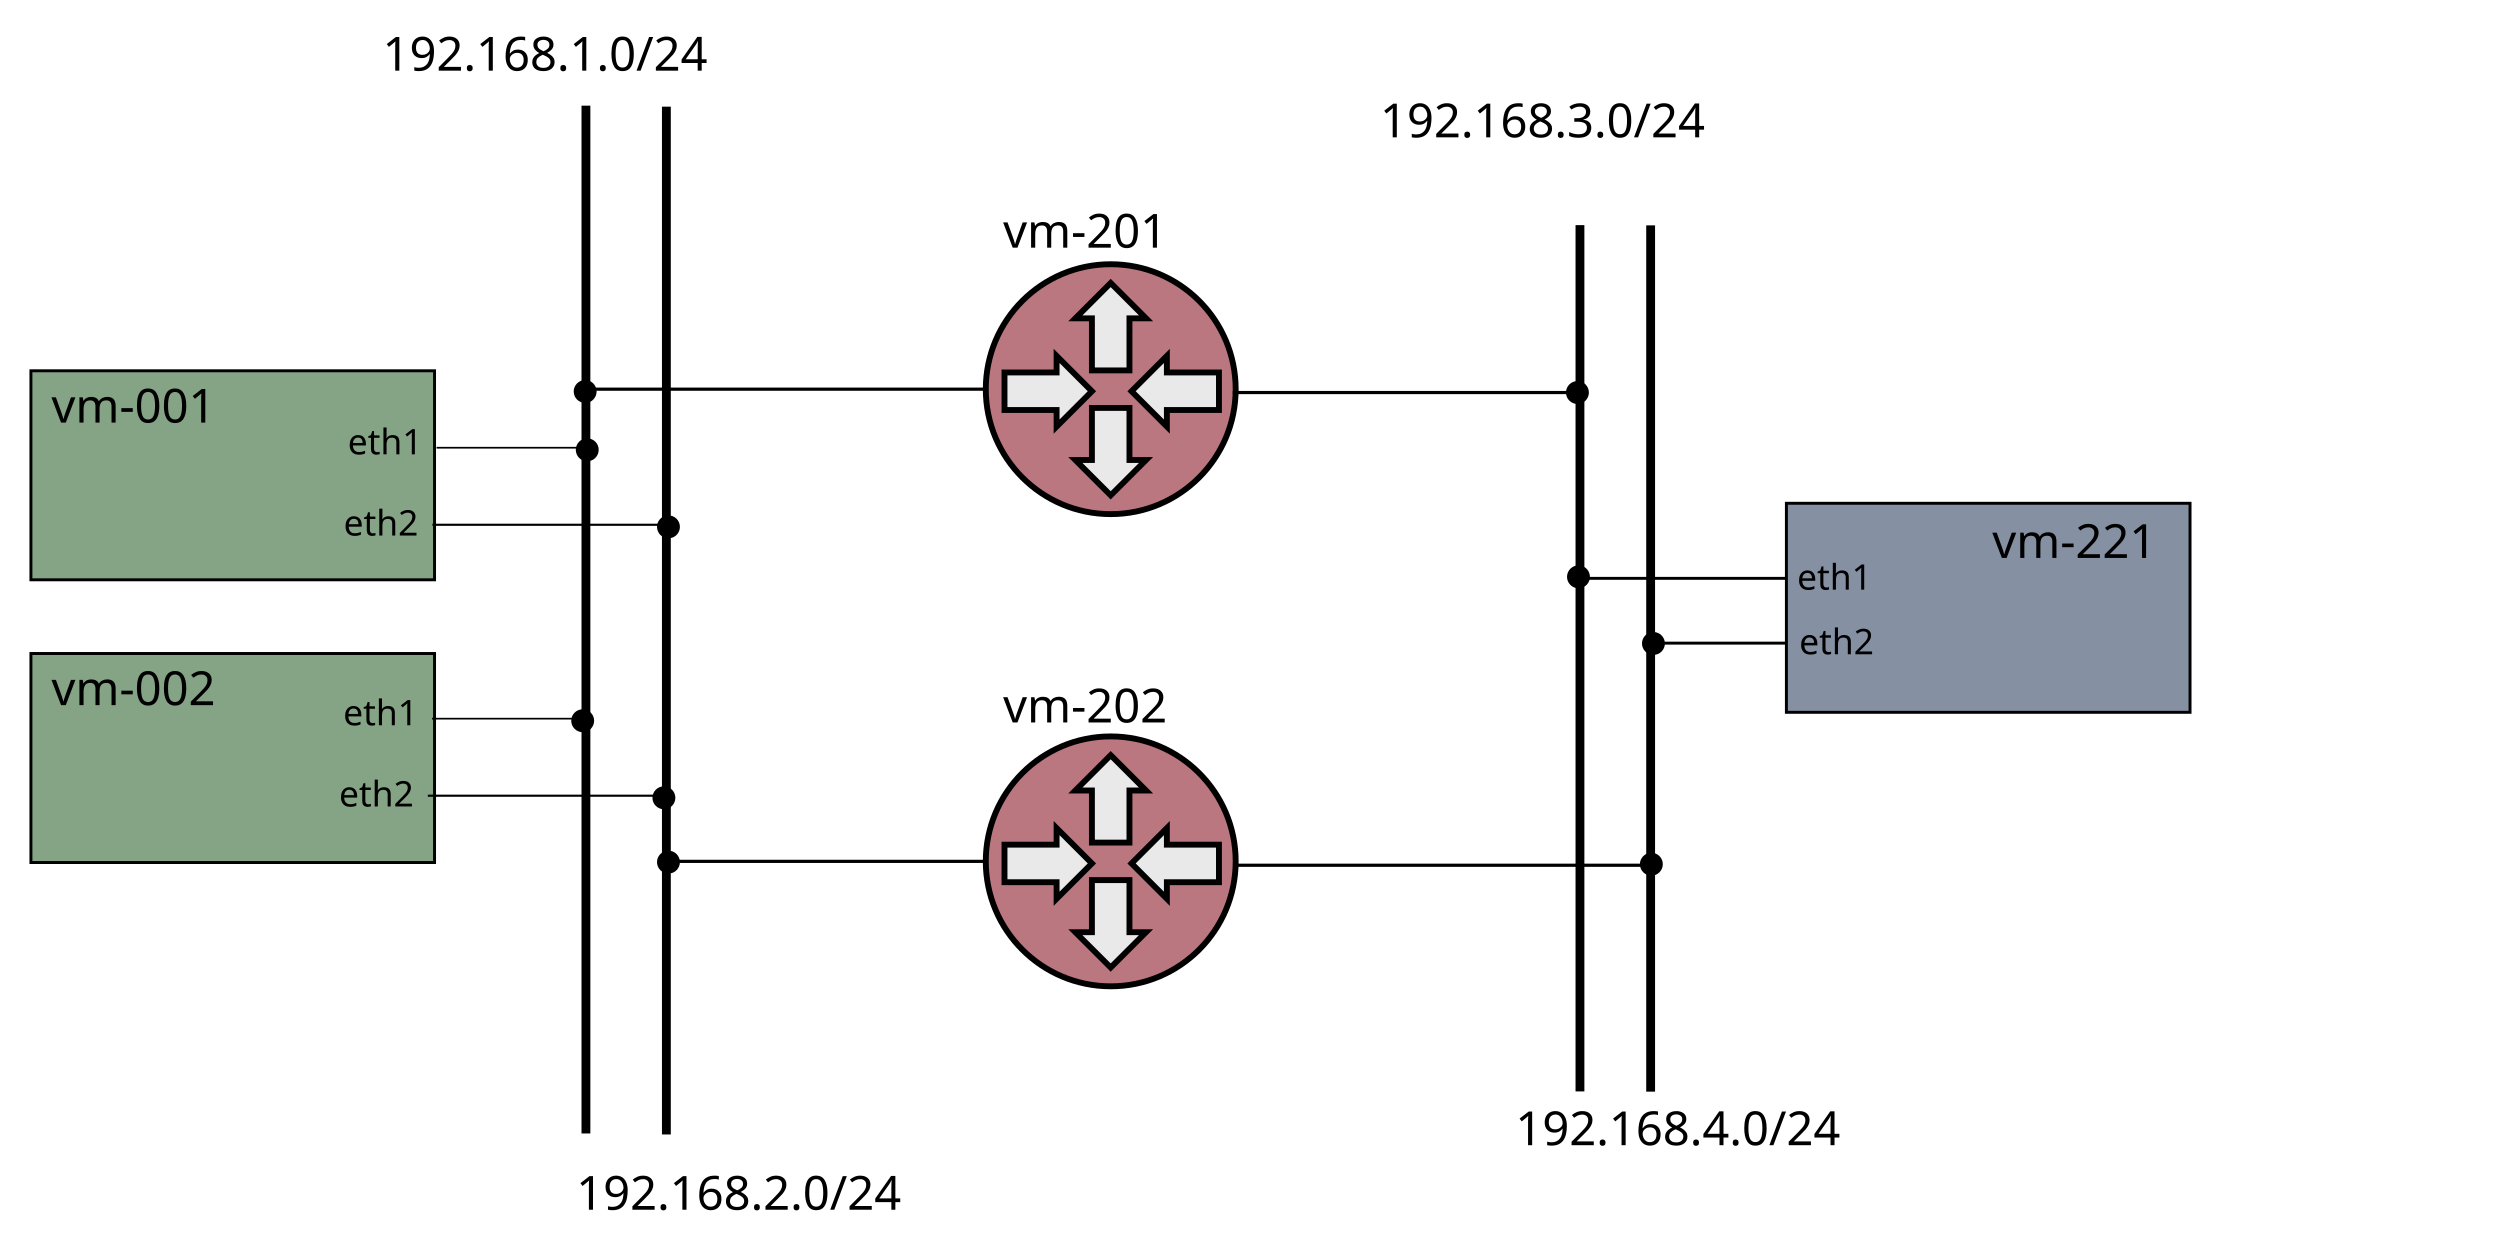
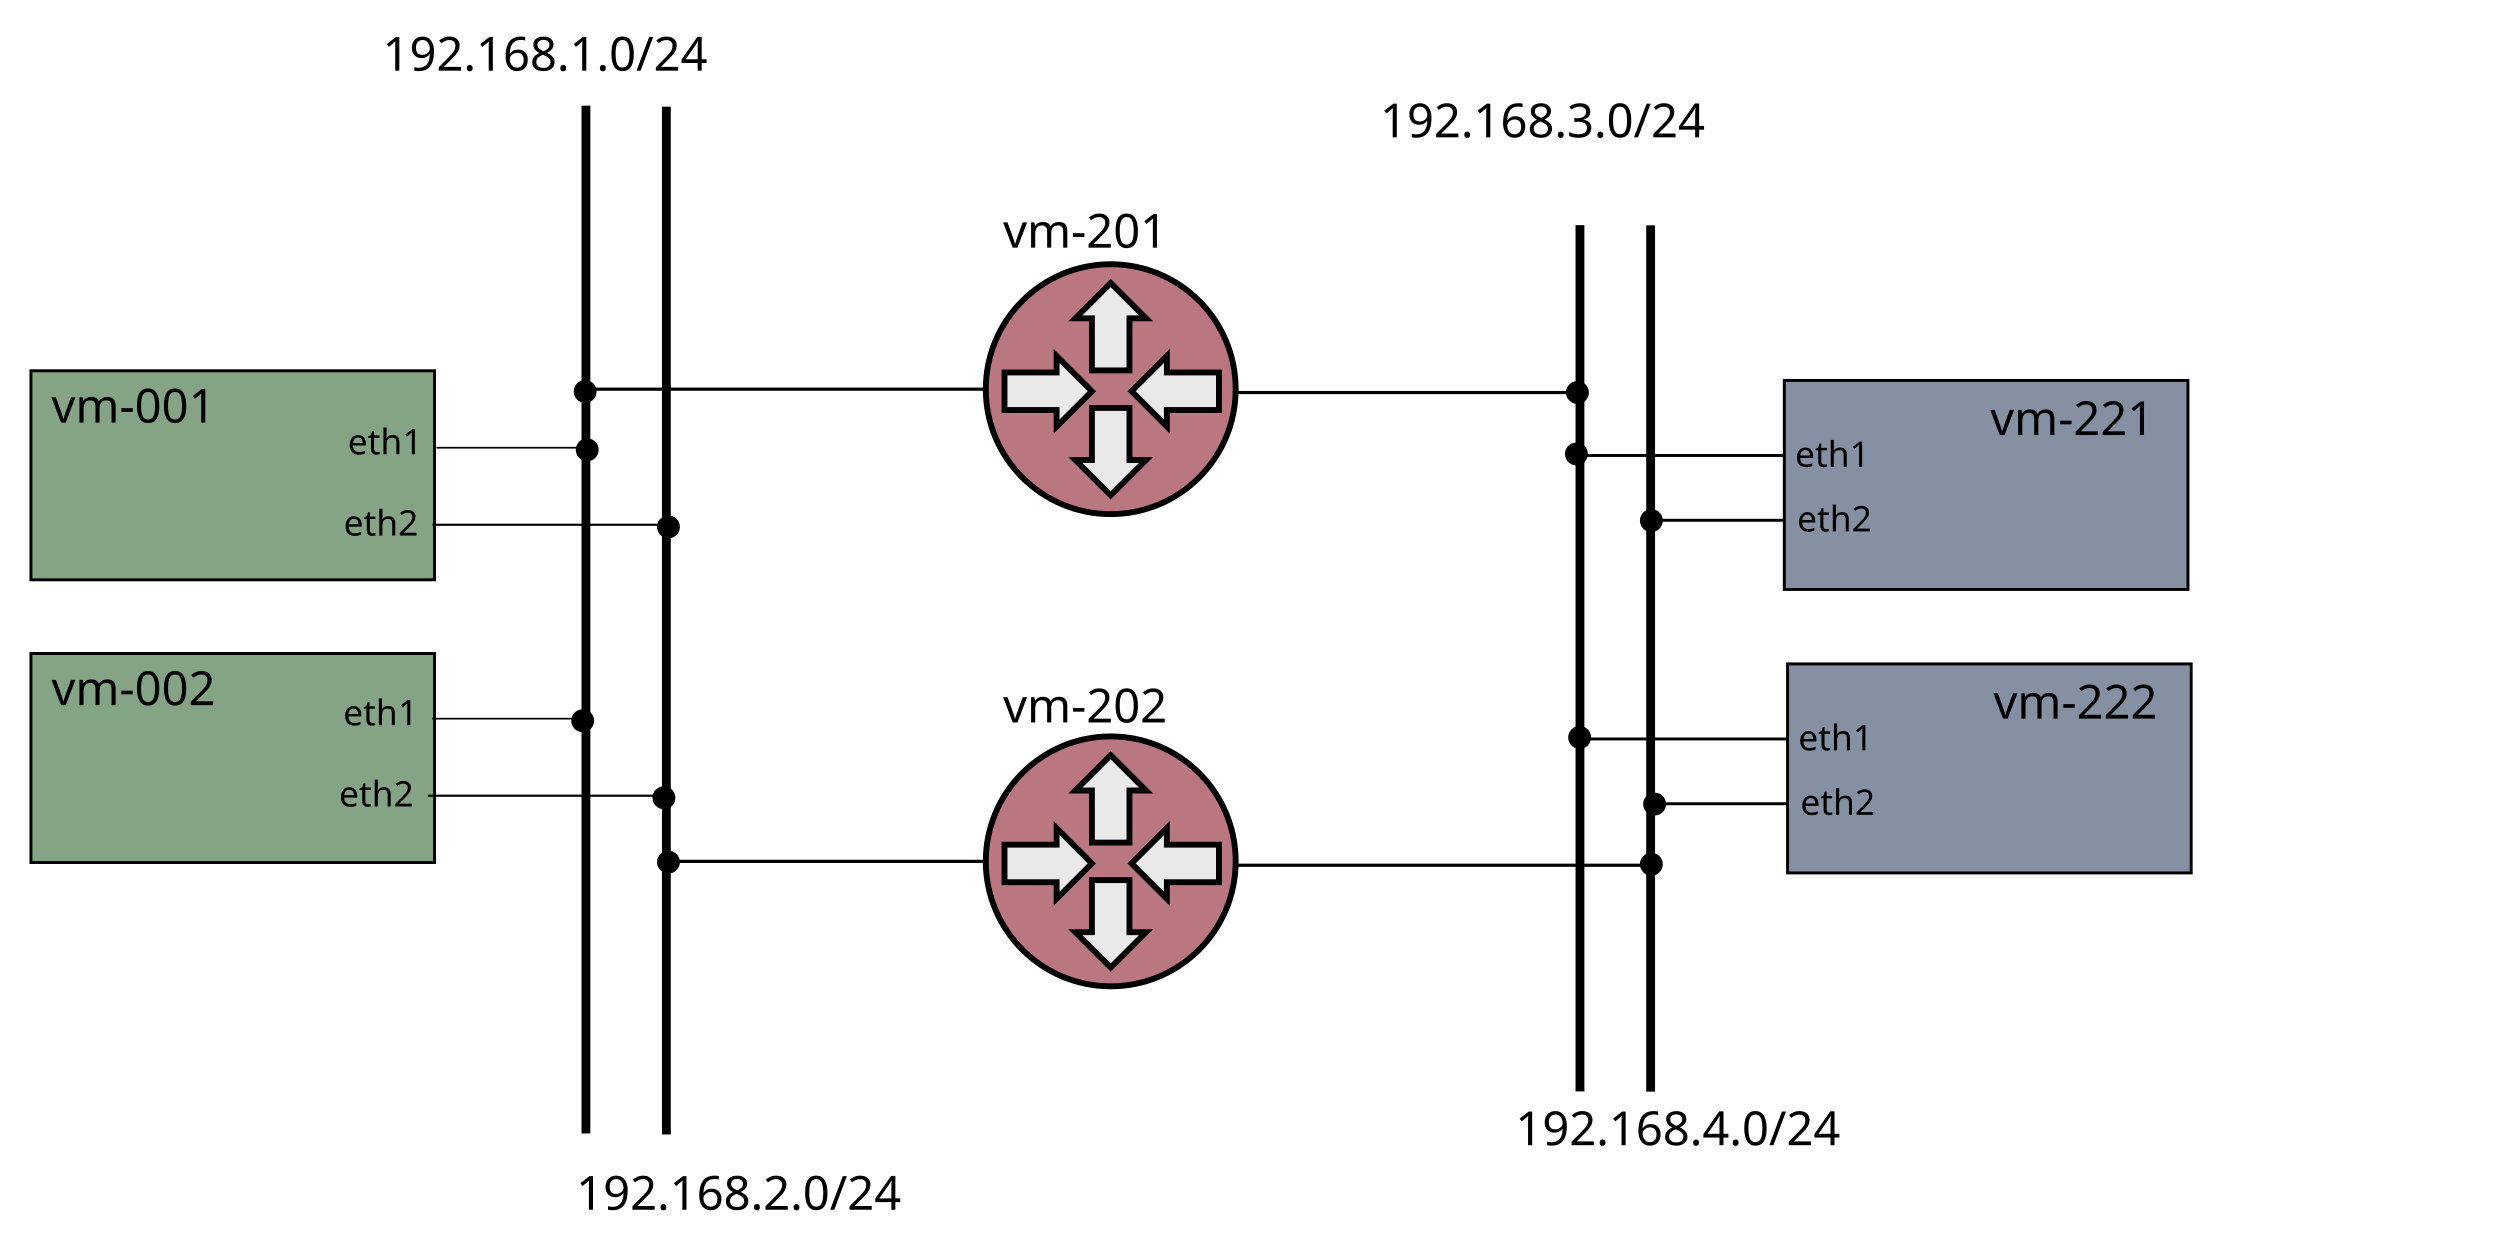
<svg xmlns="http://www.w3.org/2000/svg" xmlns:xlink="http://www.w3.org/1999/xlink" width="848.901" height="422.268" viewBox="0 0 848.901 422.268" version="1.1" id="SVGRoot">
  <defs id="defs3737">
    <marker style="overflow:visible" id="marker25091" refX="0" refY="0" orient="auto">
      <path transform="matrix(0.8,0,0,0.8,5.92,0.8)" style="fill:#000000;fill-opacity:1;fill-rule:evenodd;stroke:#000000;stroke-width:1pt;stroke-opacity:1" d="m -2.5,-1 c 0,2.76 -2.24,5 -5,5 -2.76,0 -5,-2.24 -5,-5 0,-2.76 2.24,-5 5,-5 2.76,0 5,2.24 5,5 z" id="path25089" />
    </marker>
  </defs>
  <g id="layer1" transform="translate(-186.8782,-267.4137)">
    <use height="100%" width="100%" transform="translate(-22,59.71573)" id="use18123" xlink:href="#path997" y="0" x="0" />
    <path id="path18129" d="m 385.837,303.293 v 349" style="fill:none;stroke:#000000;stroke-width:3;stroke-linecap:butt;stroke-linejoin:miter;stroke-miterlimit:4;stroke-dasharray:none;stroke-opacity:1" />
    <path id="path18129-7" d="m 413.152,303.632 v 349" style="fill:none;stroke:#000000;stroke-width:3;stroke-linecap:butt;stroke-linejoin:miter;stroke-miterlimit:4;stroke-dasharray:none;stroke-opacity:1" />
    <rect style="fill:#85a385;fill-opacity:1;stroke:#000000;stroke-width:1;stroke-miterlimit:4;stroke-dasharray:none;stroke-opacity:1" id="rect5305" width="137.057" height="70.974" x="197.378" y="393.318" />
    <use x="0" y="0" xlink:href="#rect5305" id="use1051" transform="translate(0,96)" width="100%" height="100%" />
    <path style="fill:none;stroke:#000000;stroke-width:1.086px;stroke-linecap:butt;stroke-linejoin:miter;stroke-opacity:1;marker-end:url(#marker16706)" d="M 562,399.561 H 386.13" id="path3368" />
    <path style="fill:none;stroke:#000000;stroke-width:0.579px;stroke-linecap:butt;stroke-linejoin:miter;stroke-opacity:1;marker-end:url(#marker16706)" d="M 385.122,419.442 H 335.117" id="path3368-7" />
    <path style="fill:none;stroke:#000000;stroke-width:0.728px;stroke-linecap:butt;stroke-linejoin:miter;stroke-opacity:1;marker-end:url(#marker16706)" d="M 412.699,445.605 H 333.703" id="path3368-2" />
    <circle style="fill:#000000;fill-rule:evenodd" id="path14483-1-2" cx="413.86" cy="446.312" r="3.889" />
-     <circle style="fill:#000000;fill-rule:evenodd" id="path14483-1-2-1" cx="748.321" cy="485.91" r="3.889" />
-     <circle style="fill:#000000;fill-rule:evenodd" id="path14483-1-2-9" cx="722.865" cy="463.282" r="3.889" />
    <circle style="fill:#000000;fill-rule:evenodd" id="path14483-1-6" cx="386.282" cy="420.149" r="3.889" />
    <g id="g886" transform="translate(-33.47518,39.5614)">
      <circle r="42.426" cy="360" cx="597.513" id="path3007" style="color:#000000;display:inline;overflow:visible;visibility:visible;fill:#ba7780;fill-opacity:1;fill-rule:nonzero;stroke:#000000;stroke-width:2;stroke-linecap:butt;stroke-linejoin:miter;stroke-miterlimit:4;stroke-dasharray:none;stroke-dashoffset:0;stroke-opacity:1;marker:none;enable-background:accumulate" />
      <path id="rect2984" d="m 579.129,348.703 v 5.625 h -17.688 v 12.75 h 17.688 v 5.625 l 12,-12 z" style="color:#000000;display:inline;overflow:visible;visibility:visible;fill:#e9e9e9;fill-opacity:1;fill-rule:nonzero;stroke:#000000;stroke-width:2;stroke-linecap:butt;stroke-linejoin:miter;stroke-miterlimit:4;stroke-dashoffset:0;stroke-opacity:1;marker:none;enable-background:accumulate" />
      <path style="color:#000000;display:inline;overflow:visible;visibility:visible;fill:#e9e9e9;fill-opacity:1;fill-rule:nonzero;stroke:#000000;stroke-width:2;stroke-linecap:butt;stroke-linejoin:miter;stroke-miterlimit:4;stroke-dashoffset:0;stroke-opacity:1;marker:none;enable-background:accumulate" d="m 616.575,348.703 v 5.625 h 17.688 v 12.75 h -17.688 v 5.625 l -12,-12 z" id="path3001" />
      <path id="path3003" d="m 609.499,335.939 h -5.625 v 17.688 h -12.75 v -17.688 h -5.625 l 12,-12 z" style="color:#000000;display:inline;overflow:visible;visibility:visible;fill:#e9e9e9;fill-opacity:1;fill-rule:nonzero;stroke:#000000;stroke-width:2;stroke-linecap:butt;stroke-linejoin:miter;stroke-miterlimit:4;stroke-dashoffset:0;stroke-opacity:1;marker:none;enable-background:accumulate" />
      <path style="color:#000000;display:inline;overflow:visible;visibility:visible;fill:#e9e9e9;fill-opacity:1;fill-rule:nonzero;stroke:#000000;stroke-width:2;stroke-linecap:butt;stroke-linejoin:miter;stroke-miterlimit:4;stroke-dashoffset:0;stroke-opacity:1;marker:none;enable-background:accumulate" d="m 609.499,384.053 h -5.625 v -17.688 h -12.75 v 17.688 h -5.625 l 12,12 z" id="path3005" />
    </g>
    <use x="0" y="0" xlink:href="#path3368" id="use3404" transform="matrix(0.9654632,0,0,1,40.70258,160.3365)" width="100%" height="100%" />
    <use x="0" y="0" xlink:href="#path3368" id="use3404-4" transform="matrix(0.6574547,0,0,-1,351.6135,800.2648)" width="100%" height="100%" />
    <use x="0" y="0" xlink:href="#path3368" id="use3404-4-3" transform="matrix(0.9288147,0,0,-1,225.1667,960.778)" width="100%" height="100%" />
    <use x="0" y="0" xlink:href="#g886" id="use16714" transform="translate(0,160.3365)" width="100%" height="100%" />
    <text xml:space="preserve" style="font-style:normal;font-weight:normal;font-size:16px;line-height:1.25;font-family:sans-serif;letter-spacing:0px;word-spacing:0px;fill:#000000;fill-opacity:1;stroke:none" x="204.354" y="410.911" id="text16734">
      <tspan id="tspan16732" x="204.354" y="410.911">vm-001</tspan>
    </text>
    <text xml:space="preserve" style="font-style:normal;font-weight:normal;font-size:16px;line-height:1.25;font-family:sans-serif;letter-spacing:0px;word-spacing:0px;fill:#000000;fill-opacity:1;stroke:none" x="316.784" y="291.41" id="text16742">
      <tspan id="tspan16740" x="316.784" y="291.41">192.168.1.0/24</tspan>
    </text>
    <text id="text16746" y="678.197" x="382.545" style="font-style:normal;font-weight:normal;font-size:16px;line-height:1.25;font-family:sans-serif;letter-spacing:0px;word-spacing:0px;fill:#000000;fill-opacity:1;stroke:none" xml:space="preserve">
      <tspan y="678.197" x="382.545" id="tspan16744">192.168.2.0/24</tspan>
    </text>
    <text id="text16750" y="506.842" x="204.354" style="font-style:normal;font-weight:normal;font-size:16px;line-height:1.25;font-family:sans-serif;letter-spacing:0px;word-spacing:0px;fill:#000000;fill-opacity:1;stroke:none" xml:space="preserve">
      <tspan y="506.842" x="204.354" id="tspan16748">vm-002</tspan>
    </text>
    <text xml:space="preserve" style="font-style:normal;font-weight:normal;font-size:16px;line-height:1.25;font-family:sans-serif;letter-spacing:0px;word-spacing:0px;fill:#000000;fill-opacity:1;stroke:none" x="527.502" y="351.514" id="text16762">
      <tspan id="tspan16760" x="527.502" y="351.514">vm-201</tspan>
    </text>
    <text id="text16766" y="512.734" x="527.502" style="font-style:normal;font-weight:normal;font-size:16px;line-height:1.25;font-family:sans-serif;letter-spacing:0px;word-spacing:0px;fill:#000000;fill-opacity:1;stroke:none" xml:space="preserve">
      <tspan y="512.734" x="527.502" id="tspan16764">vm-202</tspan>
    </text>
-     <path id="path25025" d="M 847.779,485.797 H 745.249" style="fill:none;stroke:#000000;stroke-width:1px;stroke-linecap:butt;stroke-linejoin:miter;stroke-opacity:1;marker-end:url(#marker24992)" />
    <path id="path25029" d="M 747.37,343.937 V 638.093" style="fill:none;stroke:#000000;stroke-width:3;stroke-linecap:butt;stroke-linejoin:miter;stroke-miterlimit:4;stroke-dasharray:none;stroke-opacity:1" />
-     <path style="fill:none;stroke:#000000;stroke-width:0.99px;stroke-linecap:butt;stroke-linejoin:miter;stroke-opacity:1;marker-end:url(#marker24992)" d="M 823.779,463.797 H 723.37" id="path16784" />
    <path style="fill:none;stroke:#000000;stroke-width:3;stroke-linecap:butt;stroke-linejoin:miter;stroke-miterlimit:4;stroke-dasharray:none;stroke-opacity:1" d="M 723.37,343.857 V 638.014" id="path16822" />
-     <rect y="438.31" x="793.469" height="70.974" width="137.057" id="rect16780" style="fill:#8591a3;fill-opacity:1;stroke:#000000;stroke-width:1;stroke-miterlimit:4;stroke-dasharray:none;stroke-opacity:1" />
-     <text id="text25191" y="456.873" x="863.377" style="font-style:normal;font-weight:normal;font-size:16px;line-height:1.25;font-family:sans-serif;letter-spacing:0px;word-spacing:0px;fill:#000000;fill-opacity:1;stroke:none" xml:space="preserve">
-       <tspan y="456.873" x="863.377" id="tspan25189">vm-221</tspan>
-     </text>
    <text xml:space="preserve" style="font-style:normal;font-weight:normal;font-size:16px;line-height:1.25;font-family:sans-serif;letter-spacing:0px;word-spacing:0px;fill:#000000;fill-opacity:1;stroke:none" x="655.488" y="314.037" id="text25203">
      <tspan id="tspan25201" x="655.488" y="314.037">192.168.3.0/24</tspan>
    </text>
    <text id="text25207" y="656.277" x="701.45" style="font-style:normal;font-weight:normal;font-size:16px;line-height:1.25;font-family:sans-serif;letter-spacing:0px;word-spacing:0px;fill:#000000;fill-opacity:1;stroke:none" xml:space="preserve">
      <tspan y="656.277" x="701.45" id="tspan25205">192.168.4.0/24</tspan>
    </text>
    <text xml:space="preserve" style="font-style:normal;font-weight:normal;font-size:12px;line-height:1.25;font-family:sans-serif;letter-spacing:0px;word-spacing:0px;fill:#000000;fill-opacity:1;stroke:none" x="304.965" y="421.688" id="text25215">
      <tspan id="tspan25213" x="304.965" y="421.688">eth1</tspan>
    </text>
    <text id="text25219" y="449.266" x="303.551" style="font-style:normal;font-weight:normal;font-size:12px;line-height:1.25;font-family:sans-serif;letter-spacing:0px;word-spacing:0px;fill:#000000;fill-opacity:1;stroke:none" xml:space="preserve">
      <tspan y="449.266" x="303.551" id="tspan25217">eth2</tspan>
    </text>
    <path style="fill:none;stroke:#000000;stroke-width:0.579px;stroke-linecap:butt;stroke-linejoin:miter;stroke-opacity:1;marker-end:url(#marker16706)" d="M 383.574,511.442 H 333.569" id="path3368-7-9" />
    <path style="fill:none;stroke:#000000;stroke-width:0.728px;stroke-linecap:butt;stroke-linejoin:miter;stroke-opacity:1;marker-end:url(#marker16706)" d="M 411.151,537.605 H 332.155" id="path3368-2-2" />
    <circle style="fill:#000000;fill-rule:evenodd" id="path14483-1-2-6" cx="412.312" cy="538.312" r="3.889" />
    <circle style="fill:#000000;fill-rule:evenodd" id="path14483-1-6-8" cx="384.734" cy="512.149" r="3.889" />
    <text xml:space="preserve" style="font-style:normal;font-weight:normal;font-size:12px;line-height:1.25;font-family:sans-serif;letter-spacing:0px;word-spacing:0px;fill:#000000;fill-opacity:1;stroke:none" x="303.417" y="513.689" id="text25215-6">
      <tspan id="tspan25213-7" x="303.417" y="513.689">eth1</tspan>
    </text>
    <text id="text25219-3" y="541.266" x="302.003" style="font-style:normal;font-weight:normal;font-size:12px;line-height:1.25;font-family:sans-serif;letter-spacing:0px;word-spacing:0px;fill:#000000;fill-opacity:1;stroke:none" xml:space="preserve">
      <tspan y="541.266" x="302.003" id="tspan25217-7">eth2</tspan>
    </text>
-     <text xml:space="preserve" style="font-style:normal;font-weight:normal;font-size:12px;line-height:1.25;font-family:sans-serif;letter-spacing:0px;word-spacing:0px;fill:#000000;fill-opacity:1;stroke:none" x="797.818" y="489.571" id="text25223">
-       <tspan id="tspan25221" x="797.818" y="489.571">eth2</tspan>
-     </text>
-     <text id="text25227" y="467.65" x="797.111" style="font-style:normal;font-weight:normal;font-size:12px;line-height:1.25;font-family:sans-serif;letter-spacing:0px;word-spacing:0px;fill:#000000;fill-opacity:1;stroke:none" xml:space="preserve">
-       <tspan y="467.65" x="797.111" id="tspan25225">eth1</tspan>
-     </text>
+     <g id="g170" transform="translate(-0.7071068,-41.7193)">
+       <circle style="fill:#000000;fill-rule:evenodd" id="path14483-1-2-1" cx="748.321" cy="485.91" r="3.889" />
+       <circle style="fill:#000000;fill-rule:evenodd" id="path14483-1-2-9" cx="722.865" cy="463.282" r="3.889" />
+       <path id="path25025" d="M 847.779,485.797 H 745.249" style="fill:none;stroke:#000000;stroke-width:1px;stroke-linecap:butt;stroke-linejoin:miter;stroke-opacity:1;marker-end:url(#marker24992)" />
+       <path style="fill:none;stroke:#000000;stroke-width:0.99px;stroke-linecap:butt;stroke-linejoin:miter;stroke-opacity:1;marker-end:url(#marker24992)" d="M 823.779,463.797 H 723.37" id="path16784" />
+       <rect y="438.31" x="793.469" height="70.974" width="137.057" id="rect16780" style="fill:#8591a3;fill-opacity:1;stroke:#000000;stroke-width:1;stroke-miterlimit:4;stroke-dasharray:none;stroke-opacity:1" />
+       <text id="text25191" y="456.873" x="863.377" style="font-style:normal;font-weight:normal;font-size:16px;line-height:1.25;font-family:sans-serif;letter-spacing:0px;word-spacing:0px;fill:#000000;fill-opacity:1;stroke:none" xml:space="preserve">
+         <tspan y="456.873" x="863.377" id="tspan25189">vm-221</tspan>
+       </text>
+       <text xml:space="preserve" style="font-style:normal;font-weight:normal;font-size:12px;line-height:1.25;font-family:sans-serif;letter-spacing:0px;word-spacing:0px;fill:#000000;fill-opacity:1;stroke:none" x="797.818" y="489.571" id="text25223">
+         <tspan id="tspan25221" x="797.818" y="489.571">eth2</tspan>
+       </text>
+       <text id="text25227" y="467.65" x="797.111" style="font-style:normal;font-weight:normal;font-size:12px;line-height:1.25;font-family:sans-serif;letter-spacing:0px;word-spacing:0px;fill:#000000;fill-opacity:1;stroke:none" xml:space="preserve">
+         <tspan y="467.65" x="797.111" id="tspan25225">eth1</tspan>
+       </text>
+     </g>
+     <g id="g157" transform="translate(-16.97056,-33.23402)">
+       <circle style="fill:#000000;fill-rule:evenodd" id="path14483-1-2-1-3" cx="765.686" cy="573.683" r="3.889" />
+       <circle style="fill:#000000;fill-rule:evenodd" id="path14483-1-2-9-0" cx="740.23" cy="551.056" r="3.889" />
+       <path id="path25025-8" d="M 865.144,573.57 H 762.614" style="fill:none;stroke:#000000;stroke-width:1px;stroke-linecap:butt;stroke-linejoin:miter;stroke-opacity:1;marker-end:url(#marker24992)" />
+       <path style="fill:none;stroke:#000000;stroke-width:0.99px;stroke-linecap:butt;stroke-linejoin:miter;stroke-opacity:1;marker-end:url(#marker24992)" d="M 841.144,551.57 H 740.735" id="path16784-3" />
+       <rect y="526.083" x="810.834" height="70.974" width="137.057" id="rect16780-1" style="fill:#8591a3;fill-opacity:1;stroke:#000000;stroke-width:1;stroke-miterlimit:4;stroke-dasharray:none;stroke-opacity:1" />
+       <text id="text25191-6" y="544.647" x="880.742" style="font-style:normal;font-weight:normal;font-size:16px;line-height:1.25;font-family:sans-serif;letter-spacing:0px;word-spacing:0px;fill:#000000;fill-opacity:1;stroke:none" xml:space="preserve">
+         <tspan y="544.647" x="880.742" id="tspan25189-2">vm-222</tspan>
+       </text>
+       <text xml:space="preserve" style="font-style:normal;font-weight:normal;font-size:12px;line-height:1.25;font-family:sans-serif;letter-spacing:0px;word-spacing:0px;fill:#000000;fill-opacity:1;stroke:none" x="815.183" y="577.344" id="text25223-2">
+         <tspan id="tspan25221-8" x="815.183" y="577.344">eth2</tspan>
+       </text>
+       <text id="text25227-8" y="555.424" x="814.476" style="font-style:normal;font-weight:normal;font-size:12px;line-height:1.25;font-family:sans-serif;letter-spacing:0px;word-spacing:0px;fill:#000000;fill-opacity:1;stroke:none" xml:space="preserve">
+         <tspan y="555.424" x="814.476" id="tspan25225-5">eth1</tspan>
+       </text>
+     </g>
    <circle style="fill:#000000;fill-rule:evenodd" id="path14483" cx="722.512" cy="400.703" r="3.889" />
    <circle style="fill:#000000;fill-rule:evenodd" id="path14483-1" cx="747.614" cy="560.863" r="3.889" />
    <circle style="fill:#000000;fill-rule:evenodd" id="path14483-1-5" cx="413.86" cy="560.156" r="3.889" />
    <circle style="fill:#000000;fill-rule:evenodd" id="path14483-1-4" cx="385.575" cy="400.35" r="3.889" />
  </g>
</svg>
